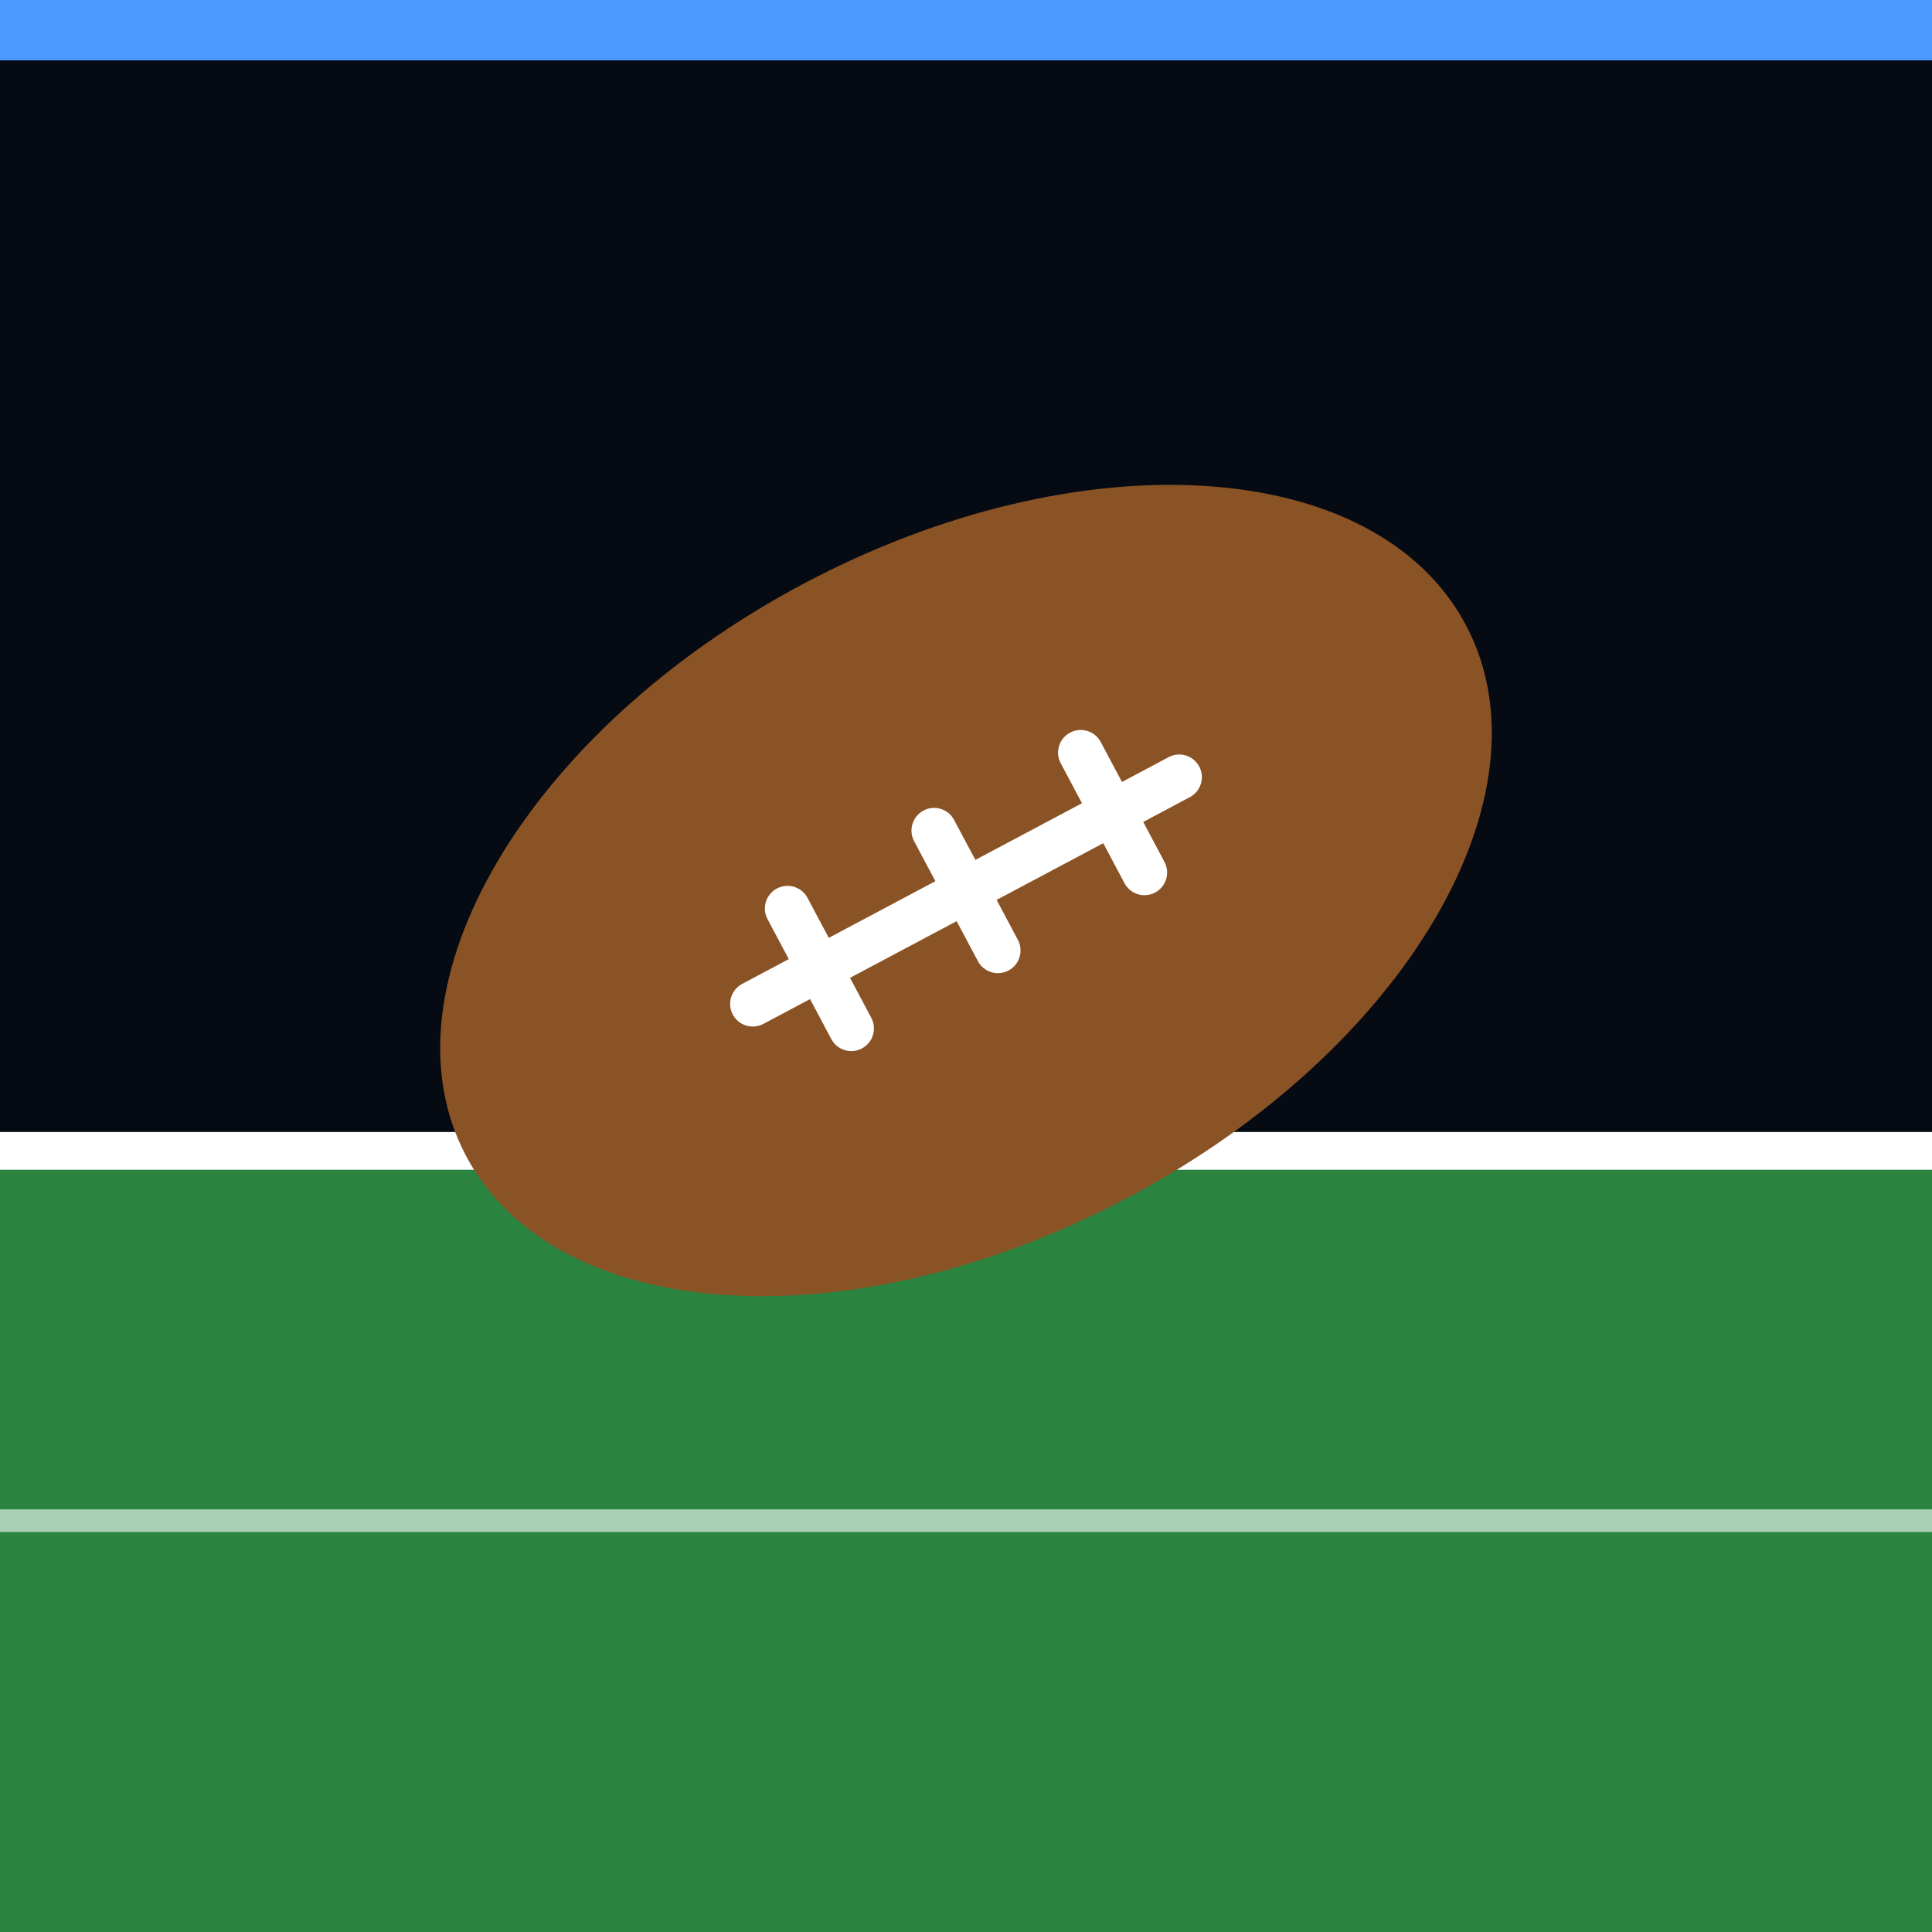
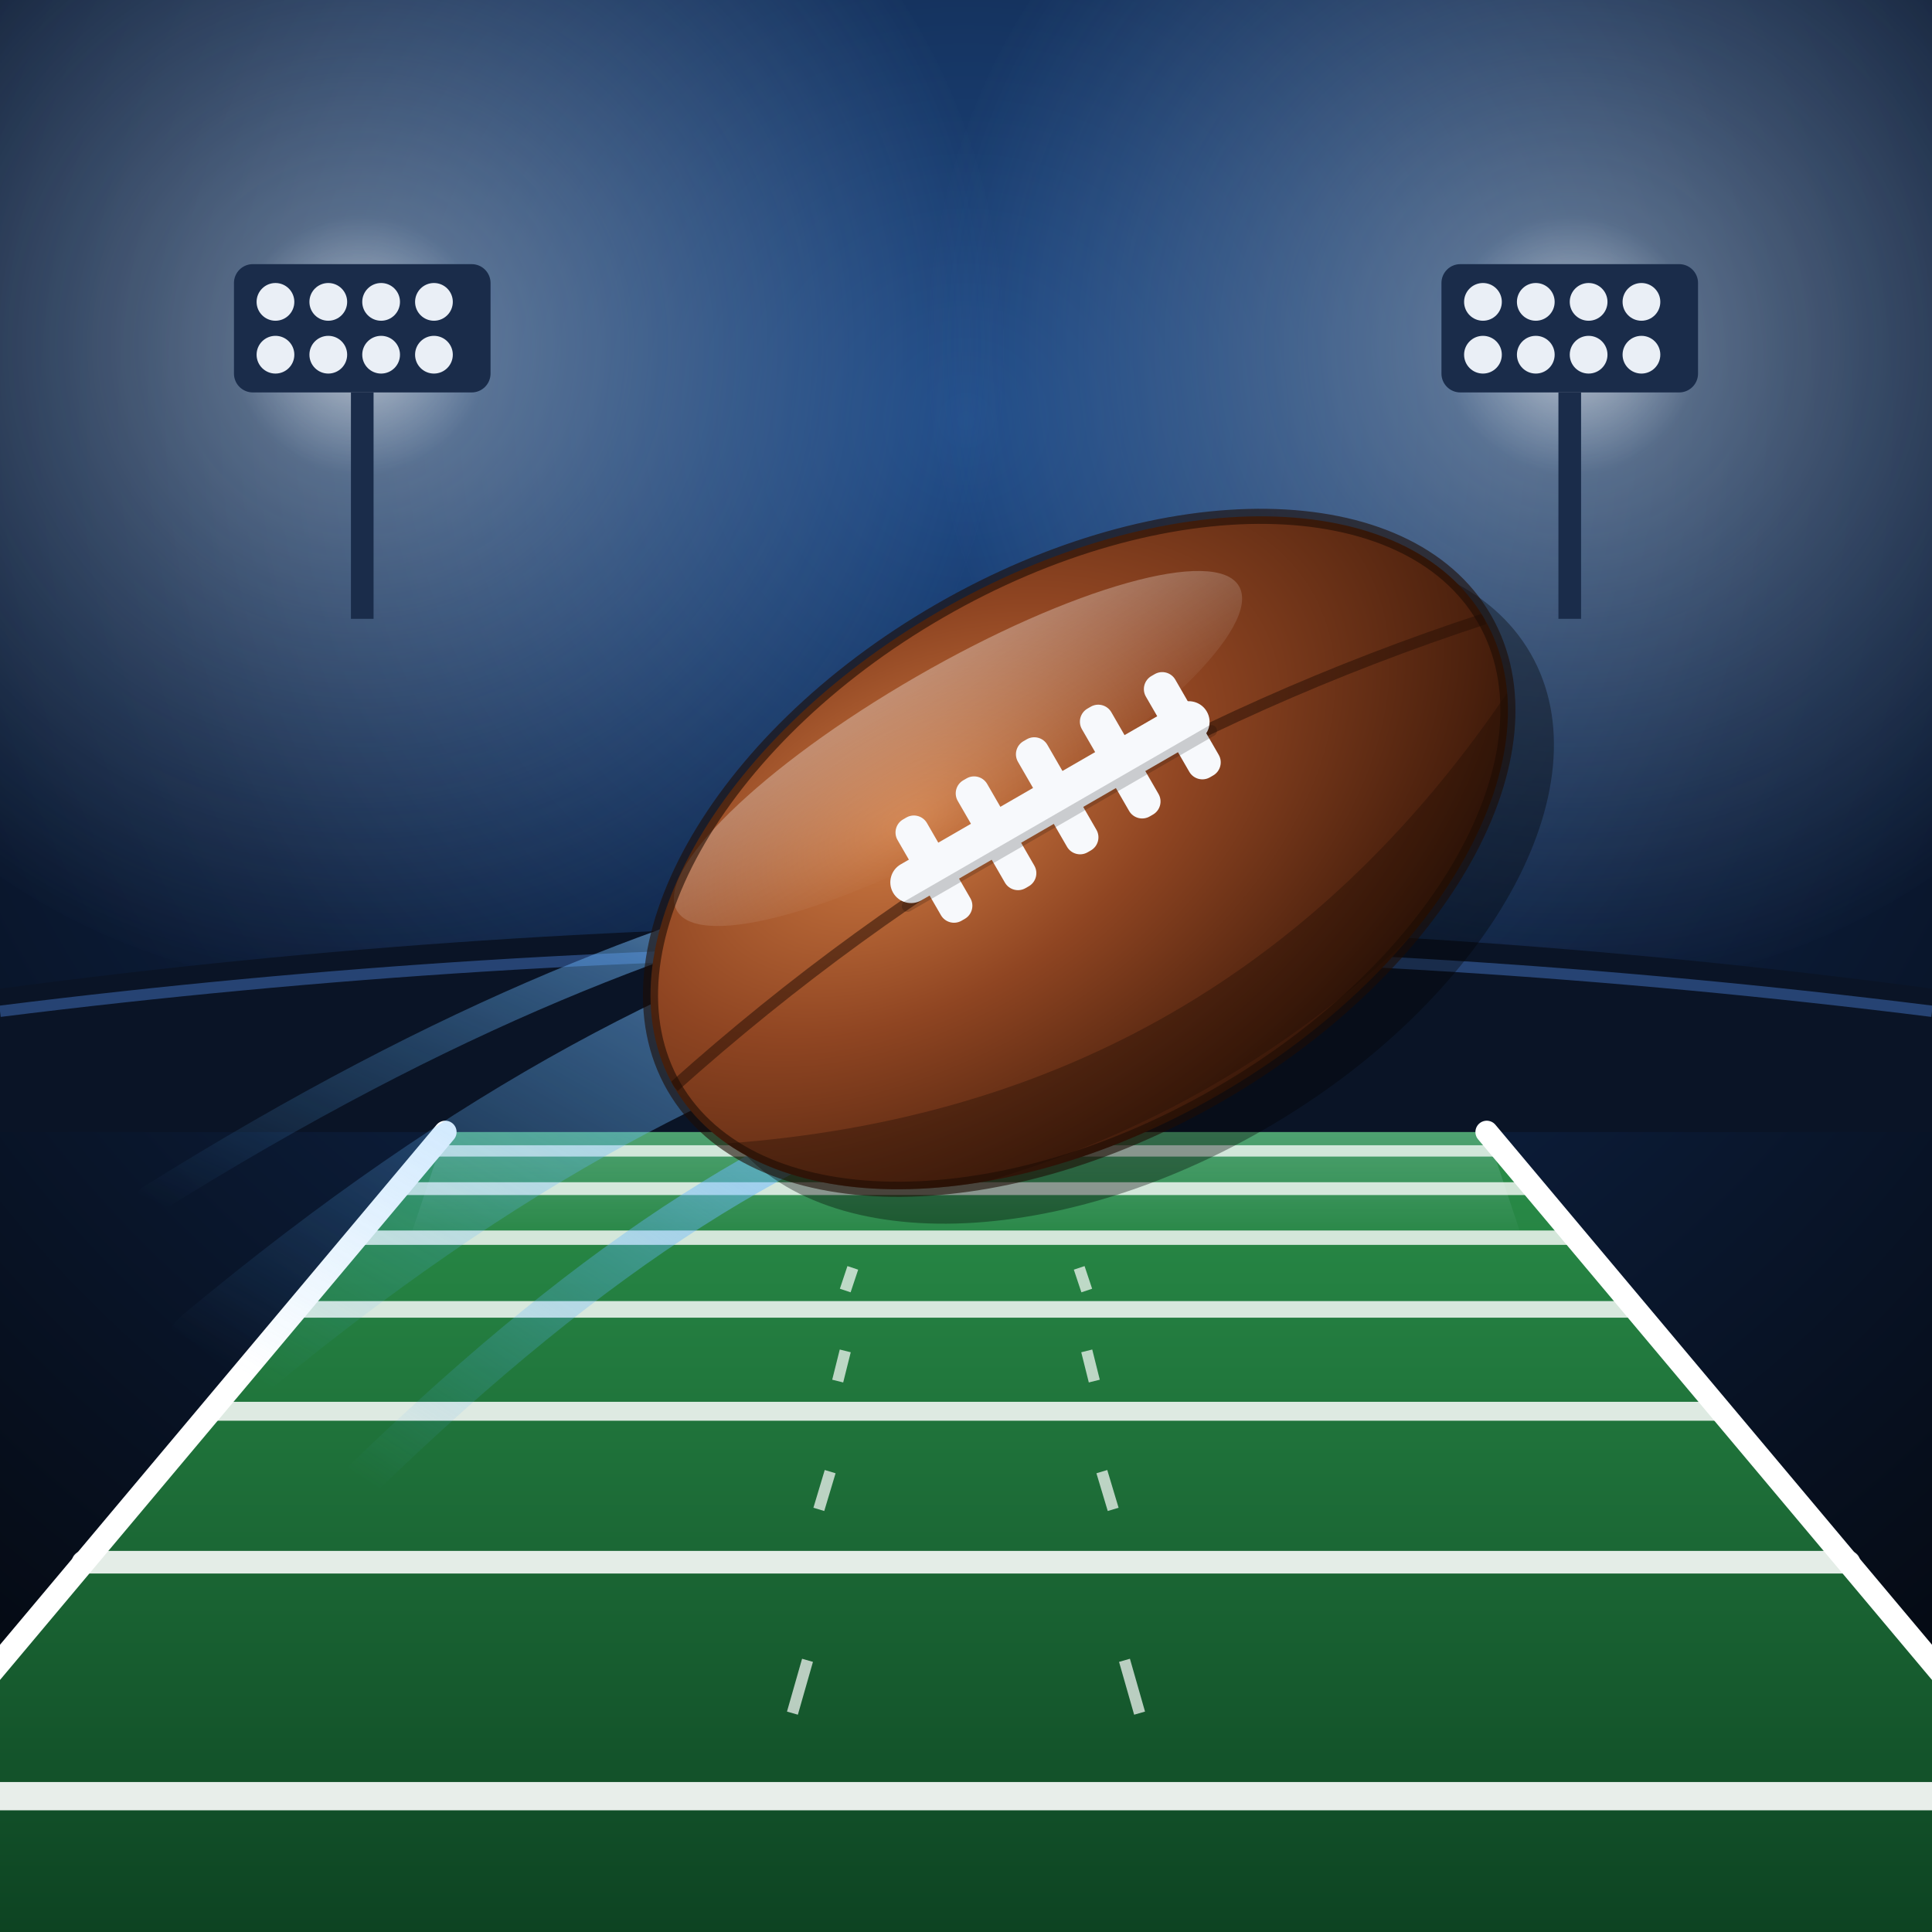
<svg xmlns="http://www.w3.org/2000/svg" viewBox="0 0 512 512">
-   <rect width="512" height="512" fill="#060a13" />
-   <rect y="300" width="512" height="212" fill="#2a8440" />
-   <rect y="300" width="512" height="10" fill="#ffffff" />
-   <rect y="400" width="512" height="6" fill="#ffffff" opacity=".6" />
-   <g transform="rotate(-28 256 236)">
-     <ellipse cx="256" cy="236" rx="150" ry="92" fill="#8a5326" />
-     <rect x="186" y="230" width="140" height="12" rx="6" fill="#ffffff" />
-     <rect x="206" y="212" width="12" height="48" rx="6" fill="#ffffff" />
-     <rect x="250" y="212" width="12" height="48" rx="6" fill="#ffffff" />
-     <rect x="294" y="212" width="12" height="48" rx="6" fill="#ffffff" />
+   <defs>
+     <radialGradient id="sky" cx="50%" cy="22%" r="85%">
+       <stop offset="0" stop-color="#1e4a86" />
+       <stop offset=".5" stop-color="#0c1d3a" />
+       <stop offset="1" stop-color="#04080f" />
+     </radialGradient>
+     <radialGradient id="glow" cx="50%" cy="50%" r="50%">
+       <stop offset="0" stop-color="#ffffff" stop-opacity=".95" />
+       <stop offset=".2" stop-color="#d6ebff" stop-opacity=".45" />
+       <stop offset="1" stop-color="#9cc9ff" stop-opacity="0" />
+     </radialGradient>
+     <linearGradient id="turf" x1="0" y1="0" x2="0" y2="1">
+       <stop offset="0" stop-color="#2a8f49" />
+       <stop offset="1" stop-color="#0d4322" />
+     </linearGradient>
+     <linearGradient id="haze" x1="0" y1="0" x2="0" y2="1">
+       <stop offset="0" stop-color="#cfe6ff" stop-opacity=".22" />
+       <stop offset="1" stop-color="#cfe6ff" stop-opacity="0" />
+     </linearGradient>
+     <radialGradient id="leather" cx="36%" cy="30%" r="78%">
+       <stop offset="0" stop-color="#cf7b43" />
+       <stop offset=".42" stop-color="#8f4522" />
+       <stop offset=".85" stop-color="#4a200d" />
+       <stop offset="1" stop-color="#2c1206" />
+     </radialGradient>
+     <linearGradient id="sheen" x1="0" y1="0" x2="0" y2="1">
+       <stop offset="0" stop-color="#ffffff" stop-opacity=".55" />
+       <stop offset="1" stop-color="#ffffff" stop-opacity="0" />
+     </linearGradient>
+     <linearGradient id="trail" x1="0" y1="1" x2="1" y2="0">
+       <stop offset="0" stop-color="#4dabf7" stop-opacity="0" />
+       <stop offset=".7" stop-color="#6fbaff" stop-opacity=".55" />
+       <stop offset="1" stop-color="#bfe0ff" stop-opacity=".9" />
+     </linearGradient>
+     <clipPath id="ball">
+       <ellipse cx="0" cy="0" rx="124" ry="74" />
+     </clipPath>
+   </defs>
+   <rect width="512" height="512" fill="url(#sky)" />
+   <circle cx="96" cy="92" r="170" fill="url(#glow)" opacity=".8" />
+   <circle cx="416" cy="92" r="170" fill="url(#glow)" opacity=".8" />
+   <g fill="#f4f9ff">
+     <rect x="62" y="70" width="68" height="34" rx="5" fill="#1a2c4a" />
+     <rect x="382" y="70" width="68" height="34" rx="5" fill="#1a2c4a" />
+     <g opacity=".95">
+       <circle cx="73" cy="80" r="5" />
+       <circle cx="87" cy="80" r="5" />
+       <circle cx="101" cy="80" r="5" />
+       <circle cx="115" cy="80" r="5" />
+       <circle cx="73" cy="94" r="5" />
+       <circle cx="87" cy="94" r="5" />
+       <circle cx="101" cy="94" r="5" />
+       <circle cx="115" cy="94" r="5" />
+       <circle cx="393" cy="80" r="5" />
+       <circle cx="407" cy="80" r="5" />
+       <circle cx="421" cy="80" r="5" />
+       <circle cx="435" cy="80" r="5" />
+       <circle cx="393" cy="94" r="5" />
+       <circle cx="407" cy="94" r="5" />
+       <circle cx="421" cy="94" r="5" />
+       <circle cx="435" cy="94" r="5" />
+     </g>
+     <rect x="93" y="104" width="6" height="60" fill="#1a2c4a" />
+     <rect x="413" y="104" width="6" height="60" fill="#1a2c4a" />
  </g>
-   <rect y="0" width="512" height="16" fill="#4c9aff" />
+   <path d="M0 300 L0 262 Q256 228 512 262 L512 300 Z" fill="#0a1426" />
+   <path d="M0 268 Q256 236 512 268" stroke="#2d4f86" stroke-width="3" fill="none" opacity=".8" />
+   <path d="M-60 512 L118 300 L394 300 L572 512 Z" fill="url(#turf)" />
+   <path d="M118 300 L394 300 L404 330 L108 330 Z" fill="url(#haze)" />
+   <g stroke="#ffffff" stroke-linecap="round">
+     <path d="M118 300 L-60 512 M394 300 L572 512" stroke-width="6" />
+     <path d="M114 305 L398 305" stroke-width="3" opacity=".75" />
+     <path d="M106 315 L406 315" stroke-width="3.4" opacity=".78" />
+     <path d="M95 328 L417 328" stroke-width="3.8" opacity=".8" />
+     <path d="M79 347 L433 347" stroke-width="4.4" opacity=".82" />
+     <path d="M56 374 L456 374" stroke-width="5" opacity=".85" />
+     <path d="M22 414 L490 414" stroke-width="6" opacity=".88" />
+     <path d="M-30 476 L542 476" stroke-width="7.5" opacity=".9" />
+   </g>
+   <g stroke="#ffffff" stroke-width="3" opacity=".7">
+     <path d="M226 336 L224 342 M286 336 L288 342 M224 358 L222 366 M288 358 L290 366 M220 390 L217 400 M292 390 L295 400 M214 440 L210 454 M298 440 L302 454" />
+   </g>
+   <path d="M58 360 C 130 300, 190 270, 250 252" stroke="url(#trail)" stroke-width="30" stroke-linecap="round" fill="none" opacity=".8" />
+   <path d="M96 392 C 160 330, 210 300, 262 284" stroke="url(#trail)" stroke-width="10" stroke-linecap="round" fill="none" opacity=".95" />
+   <path d="M40 318 C 120 268, 180 246, 236 232" stroke="url(#trail)" stroke-width="8" stroke-linecap="round" fill="none" opacity=".85" />
+   <g transform="translate(286 226) rotate(-30)">
+     <ellipse cx="6" cy="14" rx="124" ry="74" fill="#000" opacity=".35" />
+     <ellipse cx="0" cy="0" rx="124" ry="74" fill="url(#leather)" />
+     <g clip-path="url(#ball)">
+       <path d="M-124 0 Q0 -26 124 0" stroke="#2a1105" stroke-width="3" fill="none" opacity=".55" />
+       <ellipse cx="-14" cy="-40" rx="86" ry="22" fill="url(#sheen)" opacity=".6" />
+       <path d="M-124 30 Q0 90 124 30" stroke="#1d0b03" stroke-width="22" fill="none" opacity=".35" />
+     </g>
+     <ellipse cx="0" cy="0" rx="124" ry="74" fill="none" stroke="#1d0b03" stroke-width="4" opacity=".6" />
+     <rect x="-48" y="-21" width="96" height="11" rx="5.5" fill="#f7f9fc" />
+     <g fill="#f7f9fc">
+       <rect x="-40" y="-31" width="9" height="31" rx="4" />
+       <rect x="-21" y="-32" width="9" height="33" rx="4" />
+       <rect x="-2" y="-33" width="9" height="34" rx="4" />
+       <rect x="17" y="-32" width="9" height="33" rx="4" />
+       <rect x="36" y="-31" width="9" height="31" rx="4" />
+     </g>
+     <rect x="-48" y="-12" width="96" height="3" rx="1.5" fill="#000" opacity=".18" />
+   </g>
</svg>
